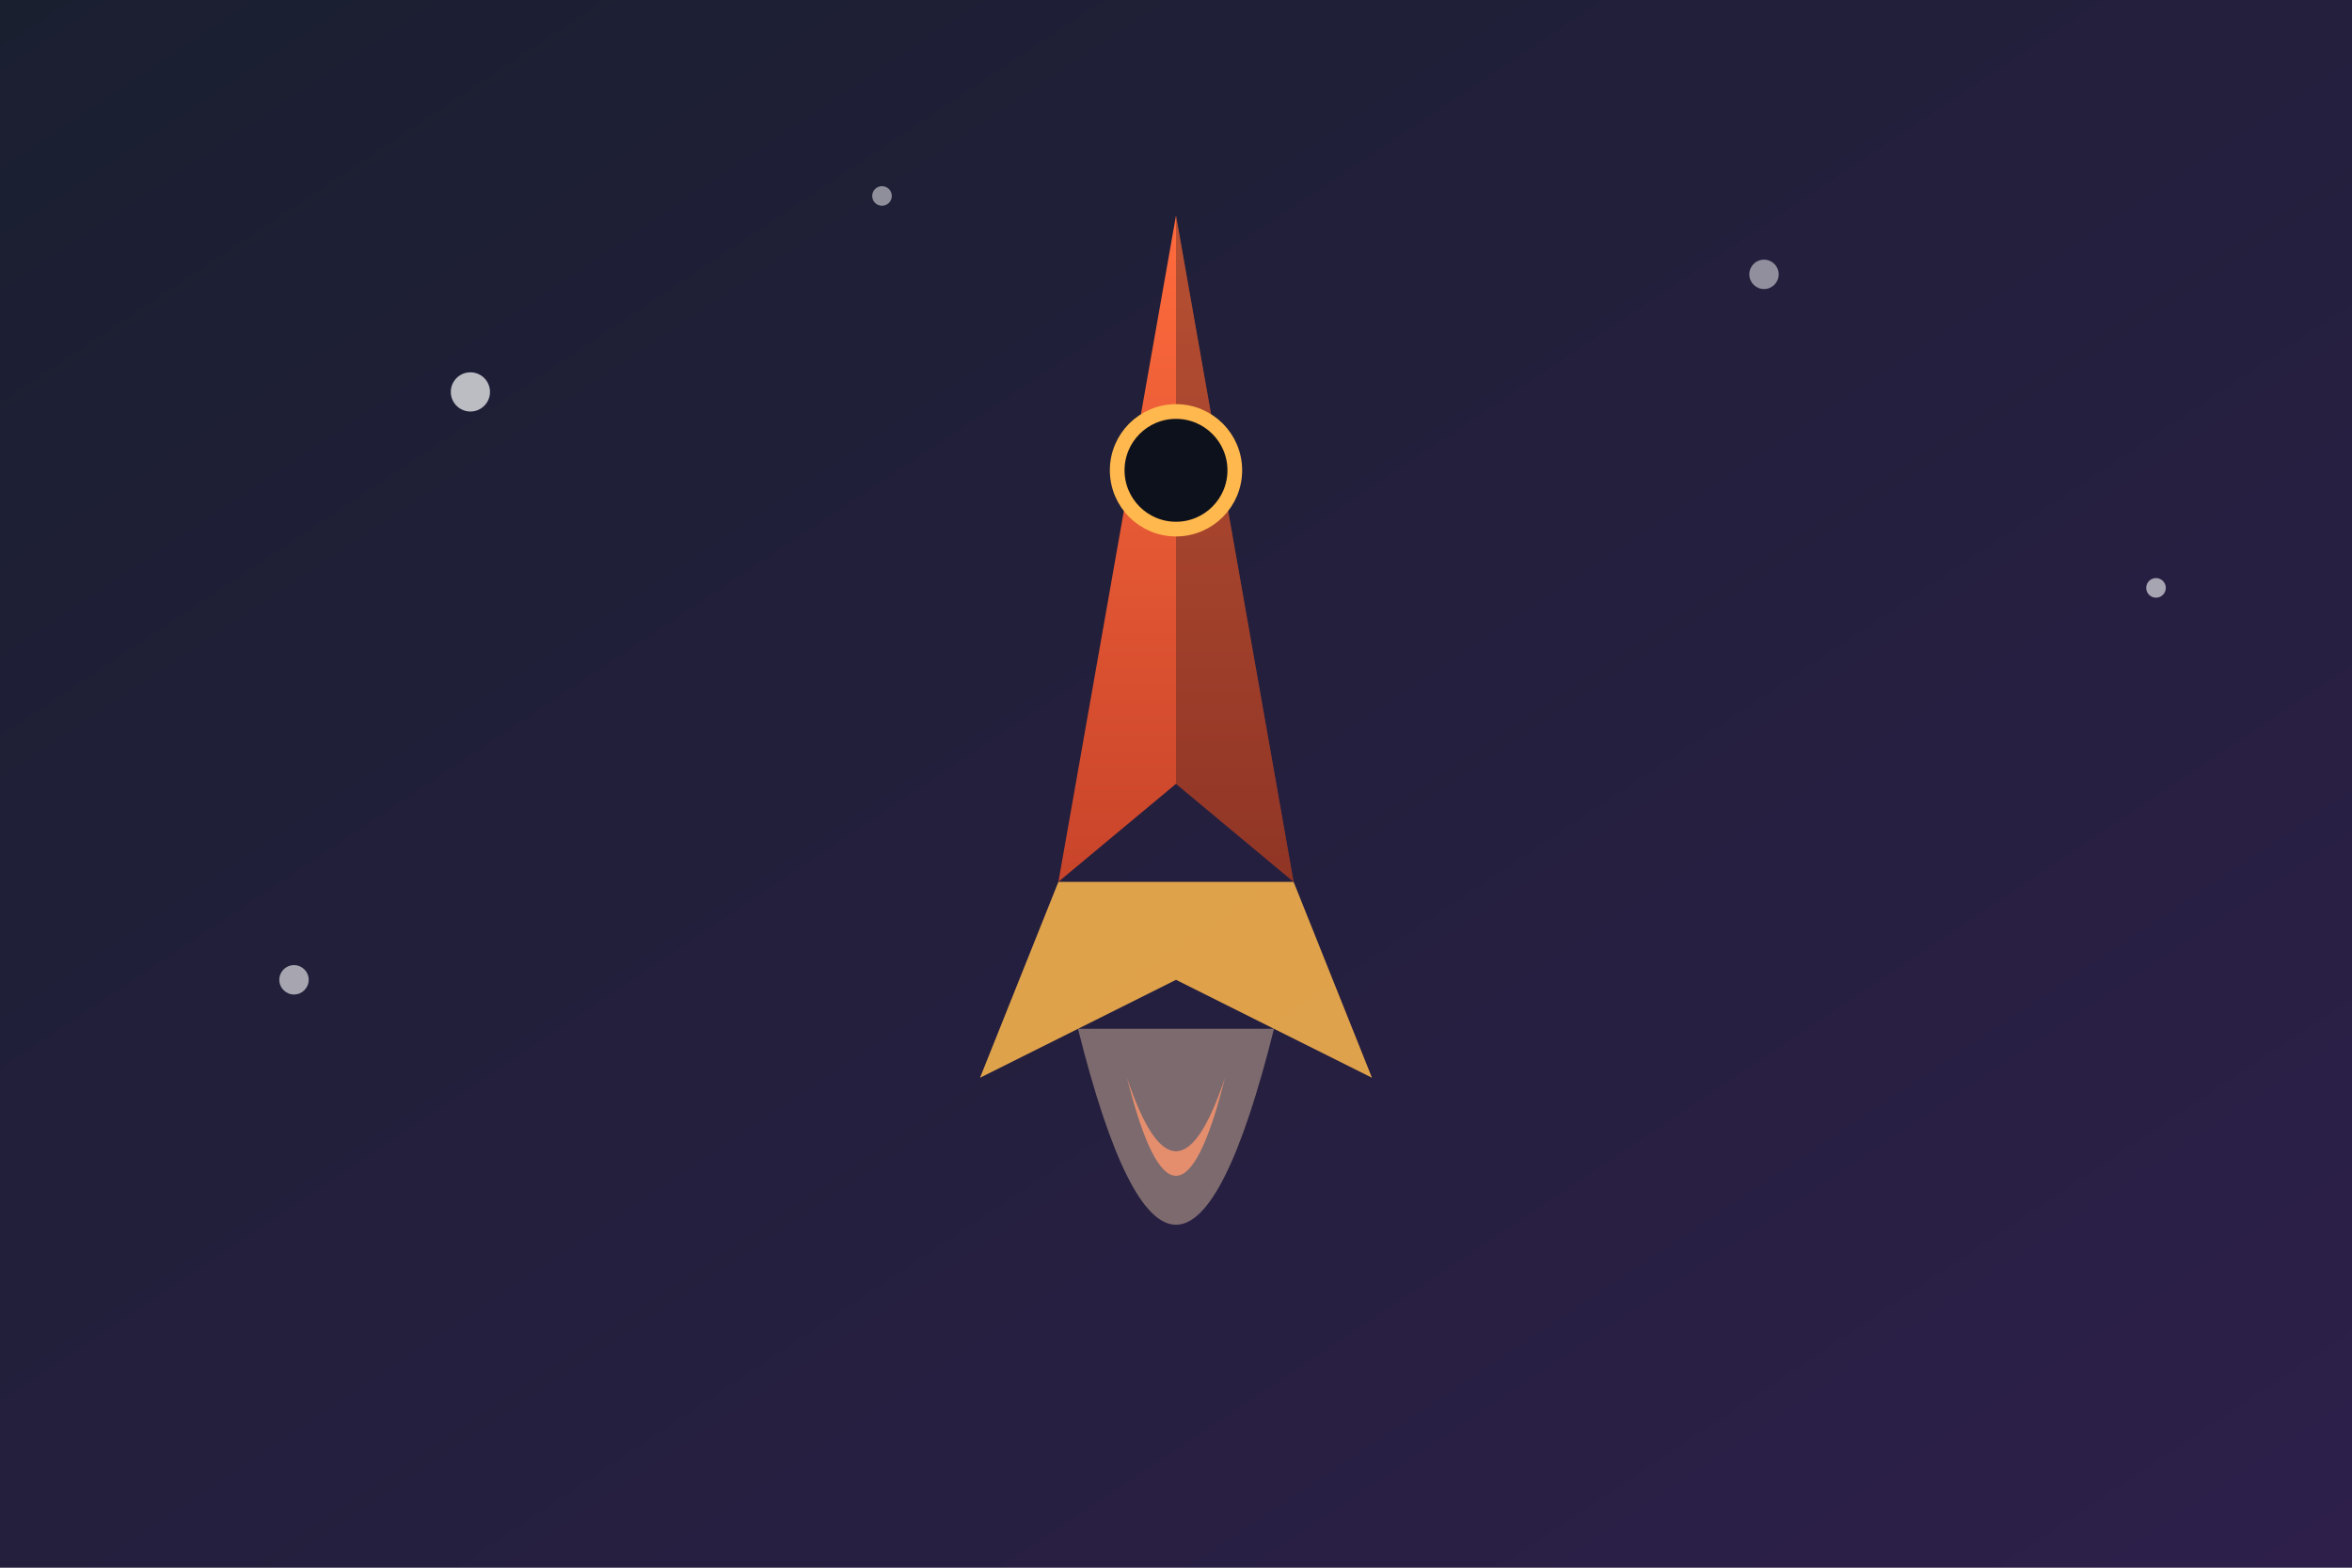
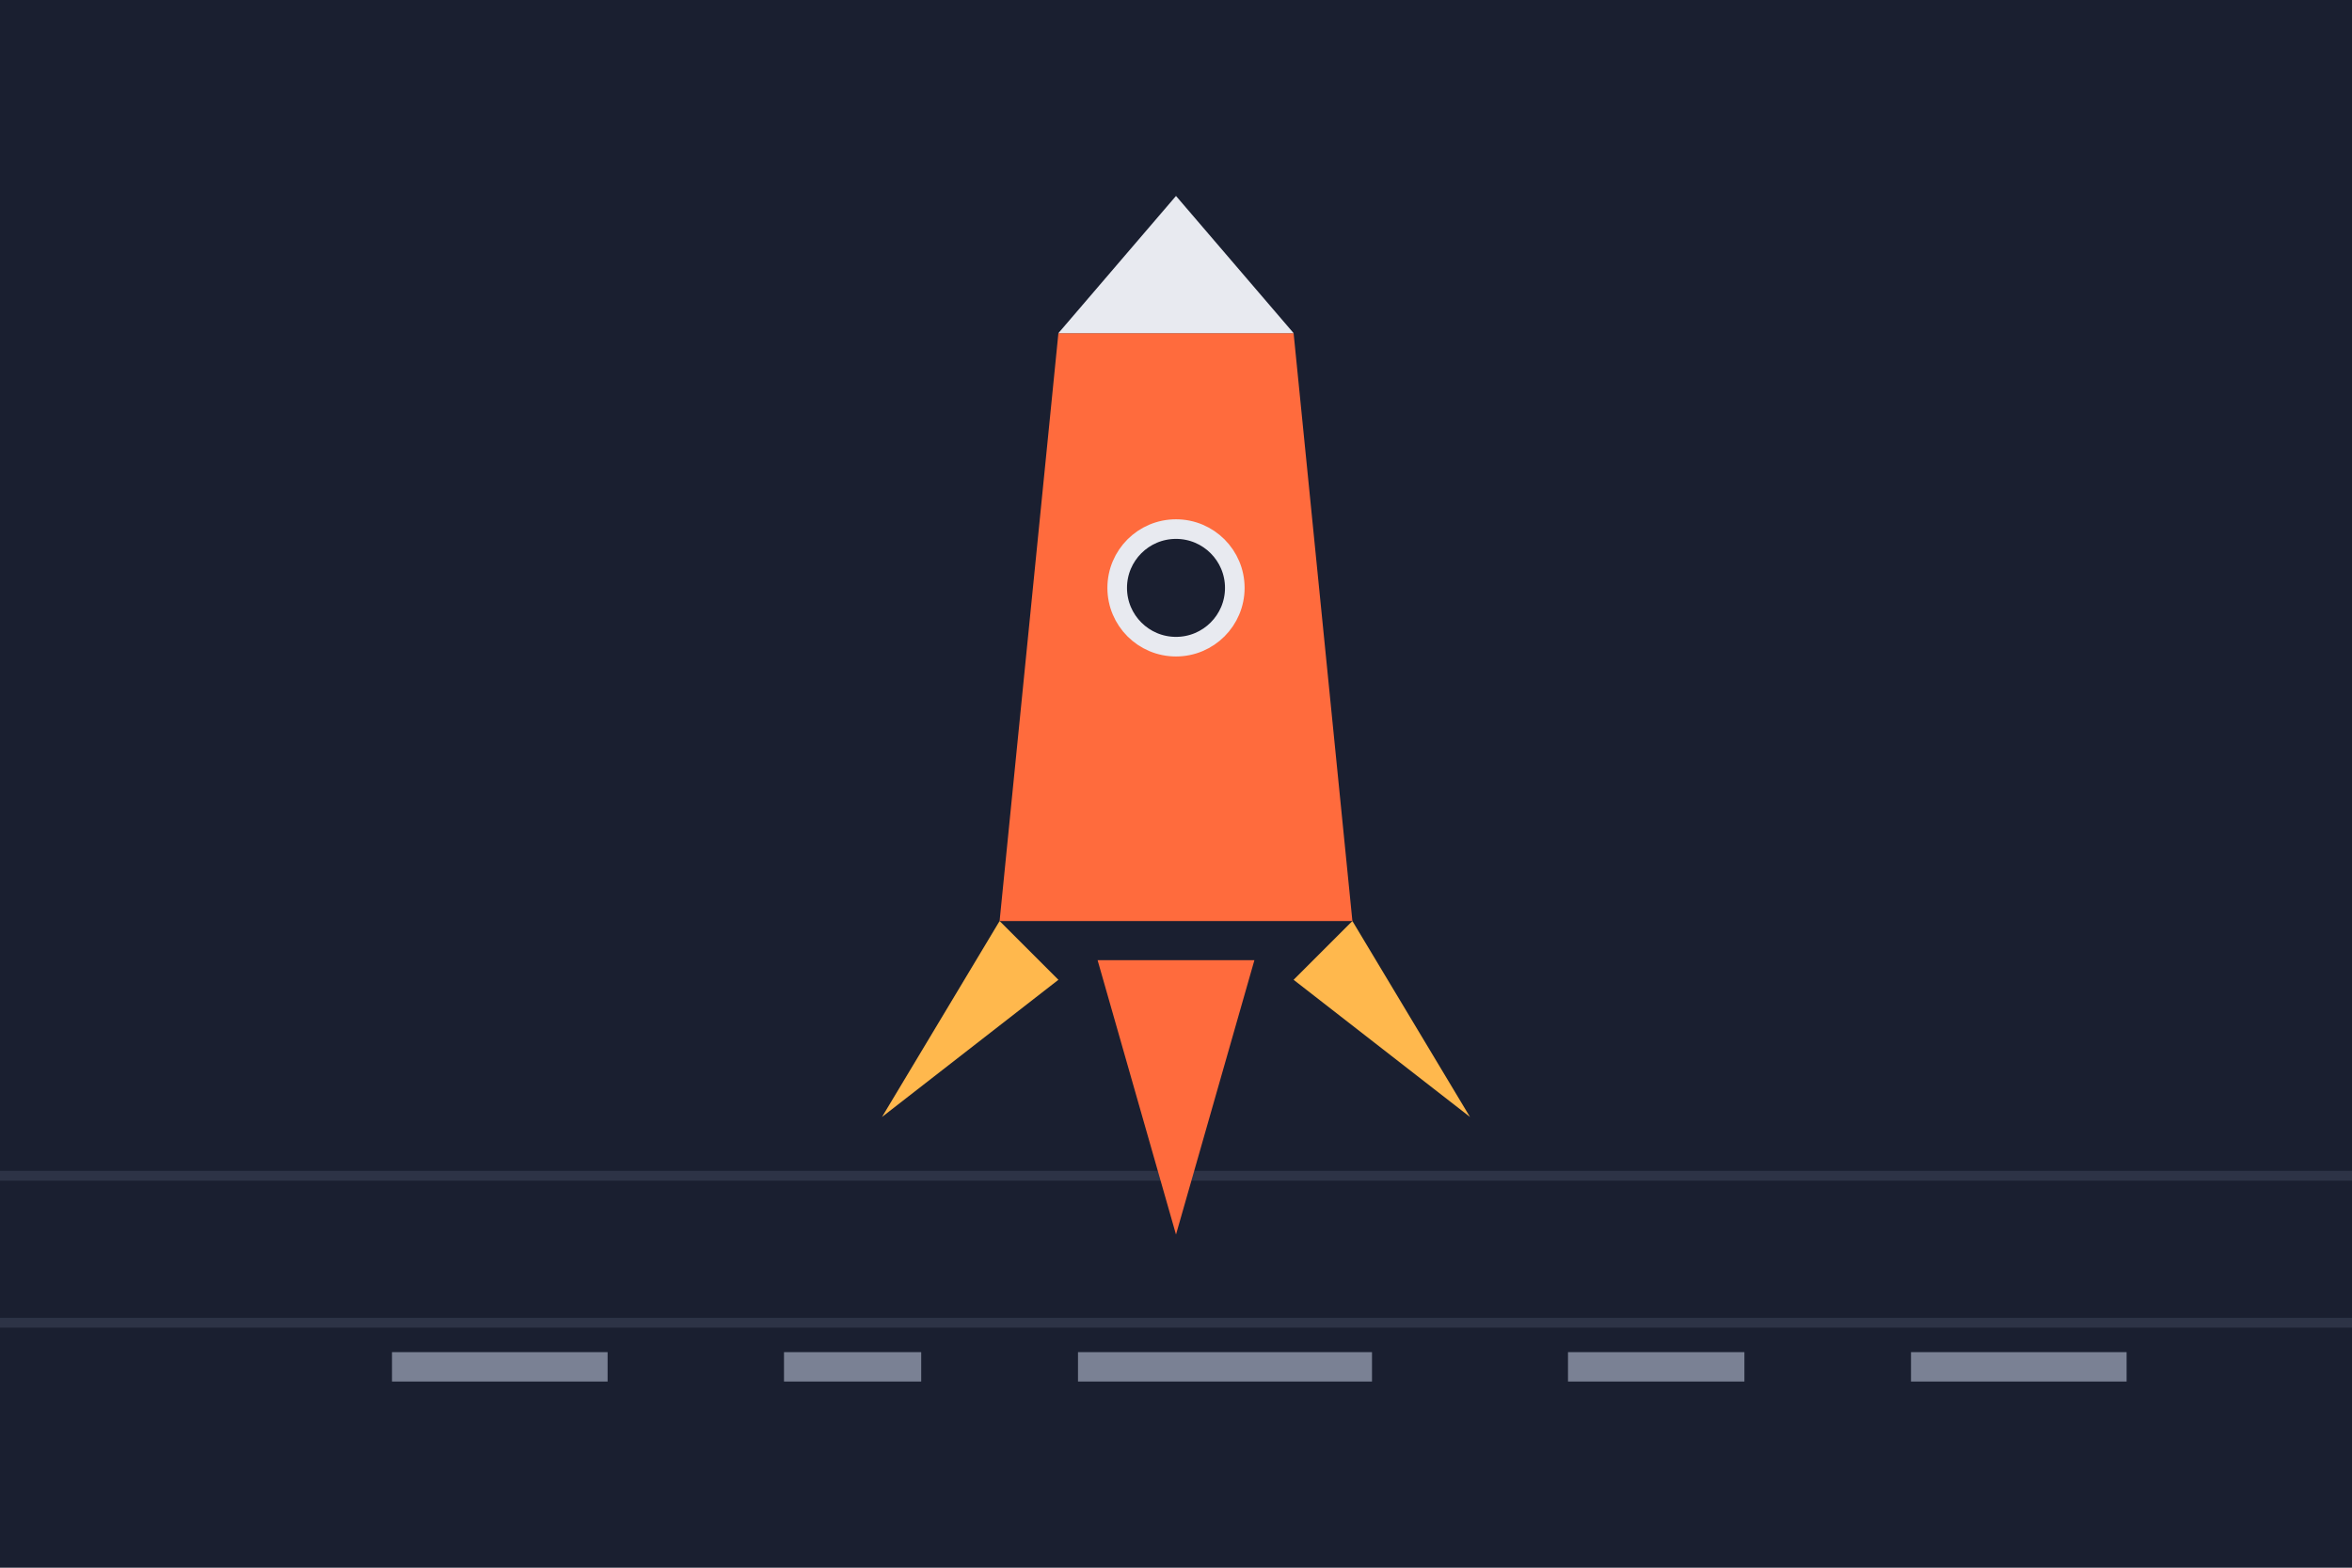
<svg xmlns="http://www.w3.org/2000/svg" viewBox="0 0 240 160" preserveAspectRatio="xMidYMid slice">
-   <defs>
-     <linearGradient id="bgL" x1="0" y1="0" x2="1" y2="1">
-       <stop offset="0%" stop-color="#1a1f30" />
-       <stop offset="100%" stop-color="#2d1f4a" />
-     </linearGradient>
-     <linearGradient id="rk" x1="0" y1="0" x2="0" y2="1">
-       <stop offset="0%" stop-color="#ff6b3d" />
-       <stop offset="100%" stop-color="#c8442a" />
-     </linearGradient>
-   </defs>
-   <rect width="240" height="160" fill="url(#bgL)" />
-   <circle cx="48" cy="40" r="2" fill="#fff" opacity="0.7" />
-   <circle cx="180" cy="28" r="1.5" fill="#fff" opacity="0.5" />
-   <circle cx="220" cy="60" r="1" fill="#fff" opacity="0.6" />
-   <circle cx="30" cy="100" r="1.5" fill="#fff" opacity="0.6" />
-   <circle cx="90" cy="20" r="1" fill="#fff" opacity="0.5" />
-   <path d="M120 22 L132 90 L120 80 L108 90 Z" fill="url(#rk)" />
-   <path d="M120 22 L132 90 L120 80 Z" fill="#0d111c" opacity="0.3" />
-   <circle cx="120" cy="48" r="6" fill="#0d111c" stroke="#ffb84d" stroke-width="1.5" />
-   <path d="M108 90 L100 110 L120 100 L140 110 L132 90" fill="#ffb84d" opacity="0.85" />
-   <path d="M115 110 Q120 130 125 110 Q120 125 115 110" fill="#ff6b3d" opacity="0.8" />
-   <path d="M110 105 Q120 145 130 105" fill="#ffd9b3" opacity="0.4" />
+   <rect width="240" height="160" fill="#1a1f30" />
+   <line x1="0" y1="120" x2="240" y2="120" stroke="#2d3346" stroke-width="1" />
+   <line x1="0" y1="135" x2="240" y2="135" stroke="#2d3346" stroke-width="1" />
+   <g transform="translate(120 70)">
+     <path d="M-12 -36 L12 -36 L18 24 L-18 24 Z" fill="#ff6b3d" />
+     <path d="M-12 -36 L0 -50 L12 -36 Z" fill="#e8eaf0" />
+     <circle cx="0" cy="-10" r="6" fill="#1a1f30" stroke="#e8eaf0" stroke-width="2" />
+     <path d="M-18 24 L-30 44 L-12 30 Z" fill="#ffb84d" />
+     <path d="M18 24 L30 44 L12 30 Z" fill="#ffb84d" />
+     <path d="M-8 28 L0 56 L8 28 Z" fill="#ff6b3d" />
+   </g>
+   <rect x="40" y="138" width="22" height="3" fill="#7a8194" />
+   <rect x="80" y="138" width="14" height="3" fill="#7a8194" />
+   <rect x="110" y="138" width="30" height="3" fill="#7a8194" />
+   <rect x="160" y="138" width="18" height="3" fill="#7a8194" />
+   <rect x="195" y="138" width="22" height="3" fill="#7a8194" />
</svg>
